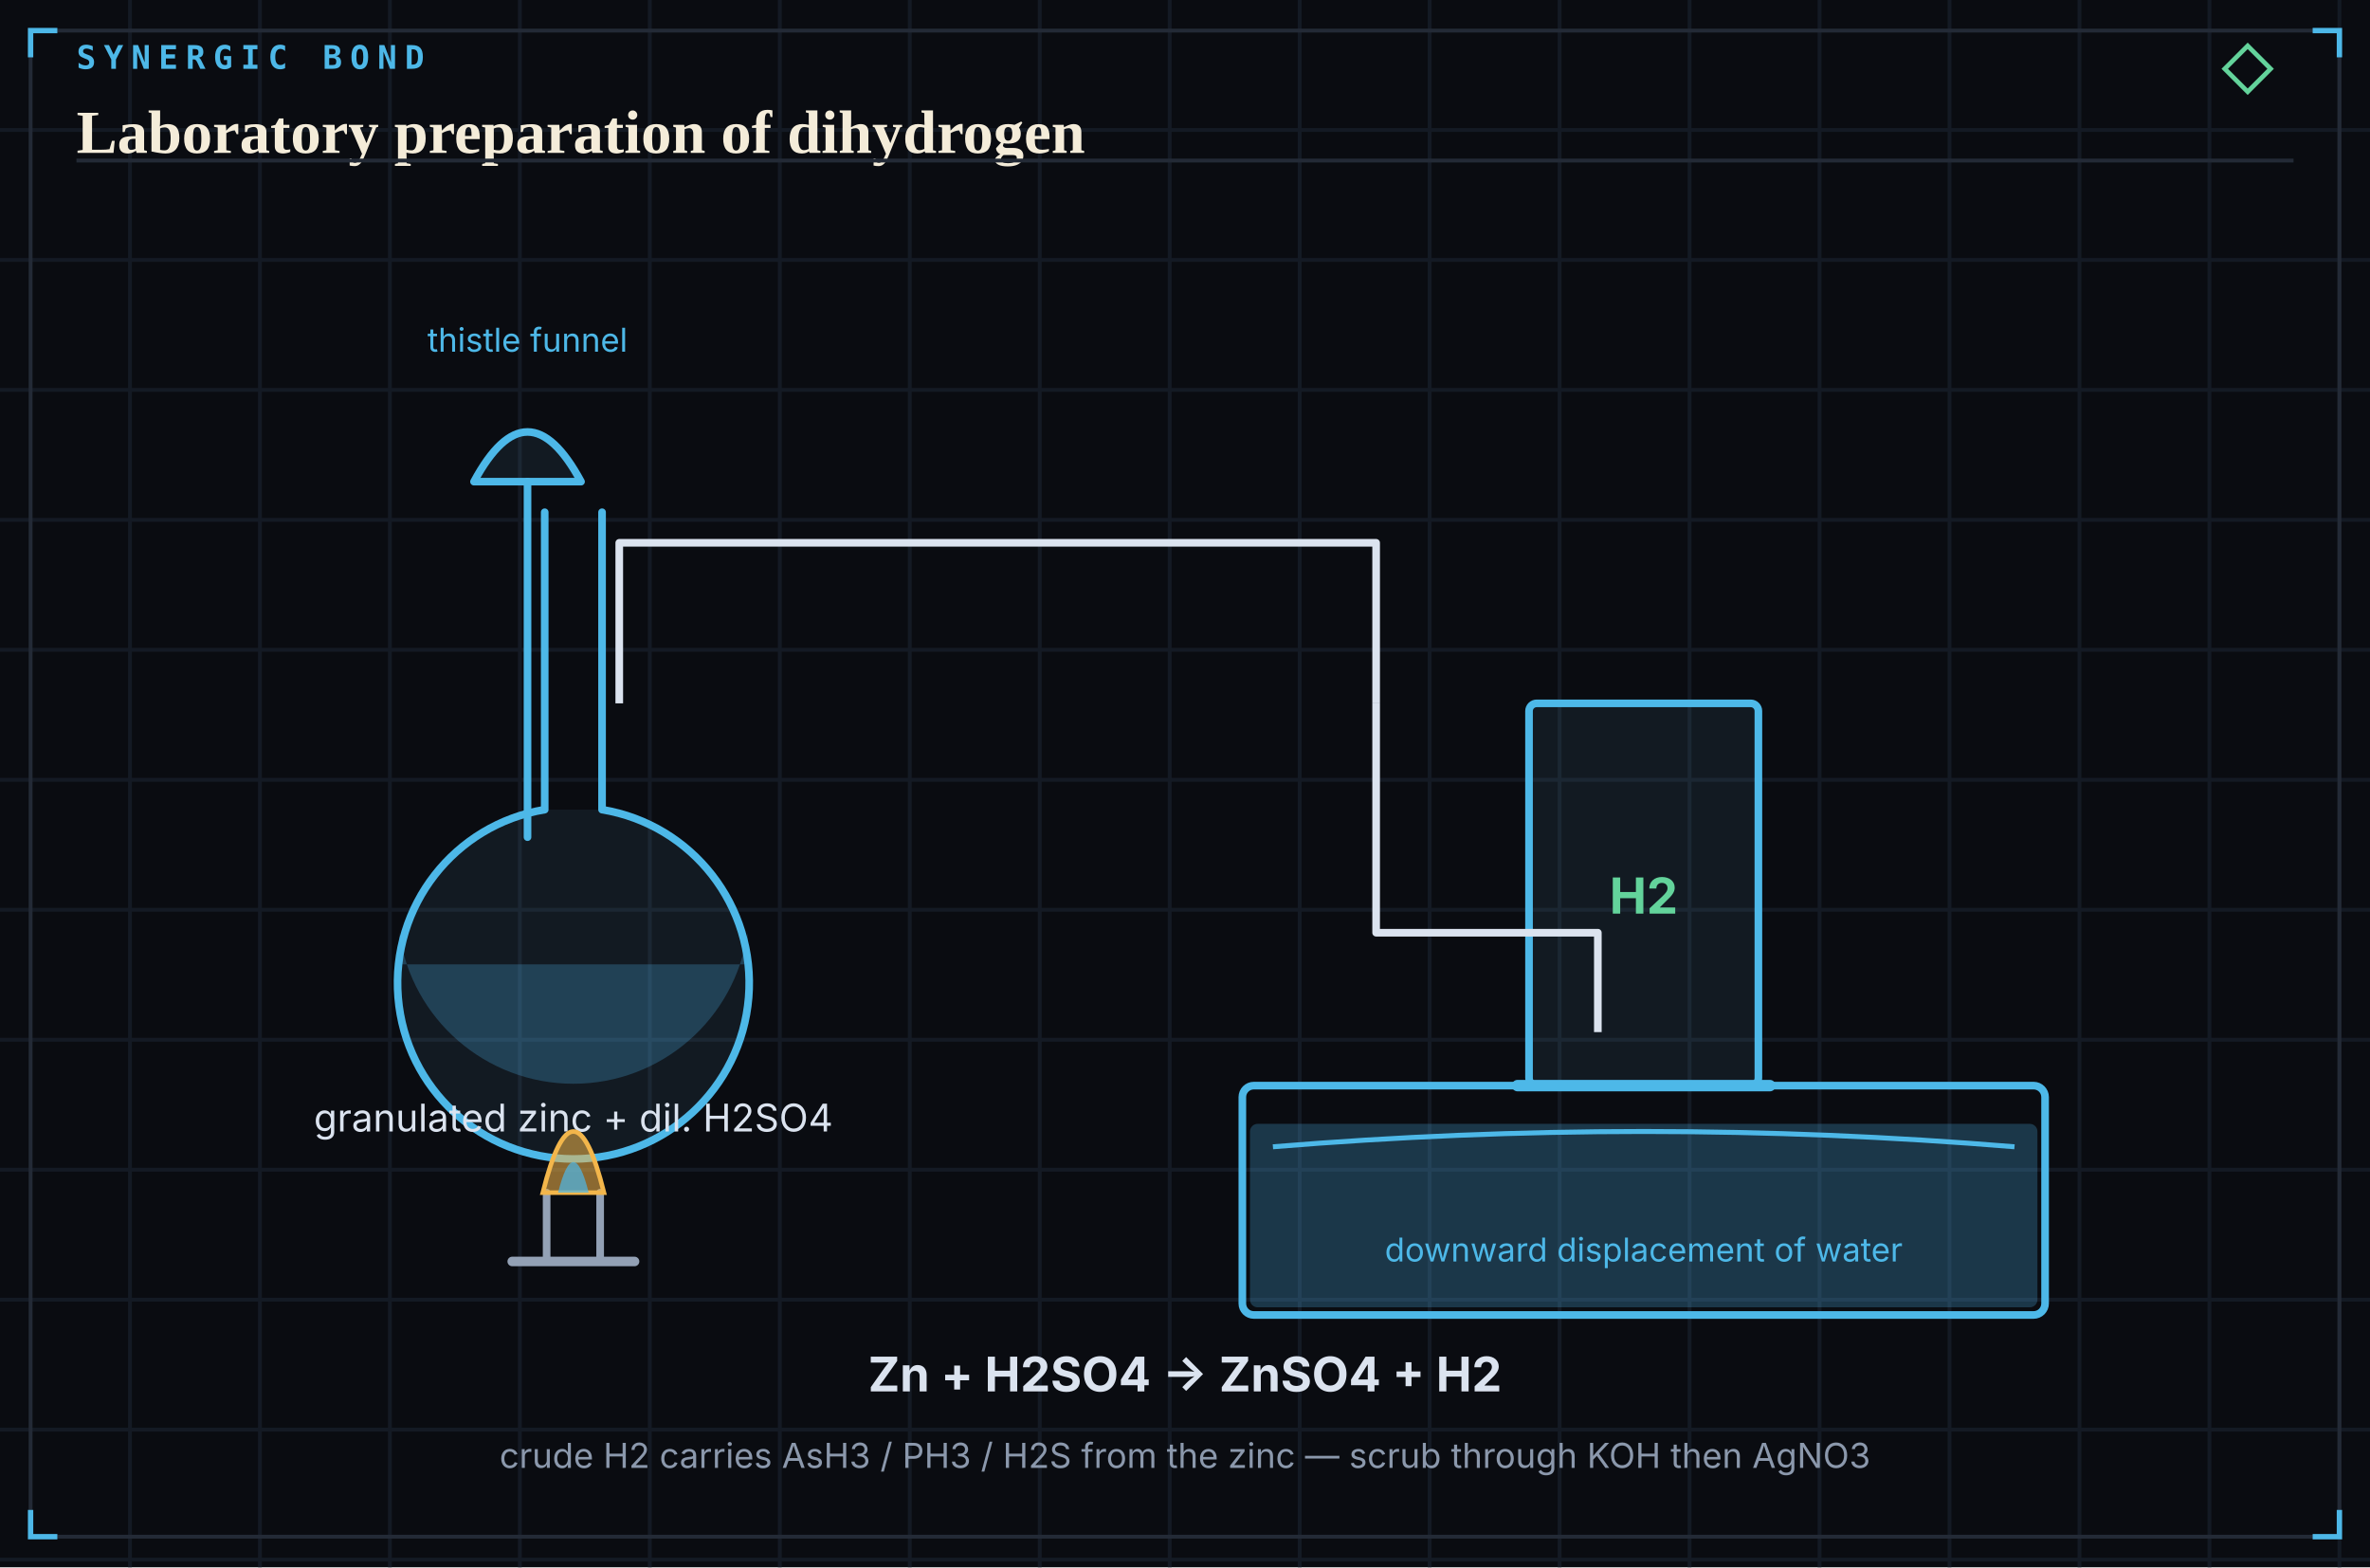
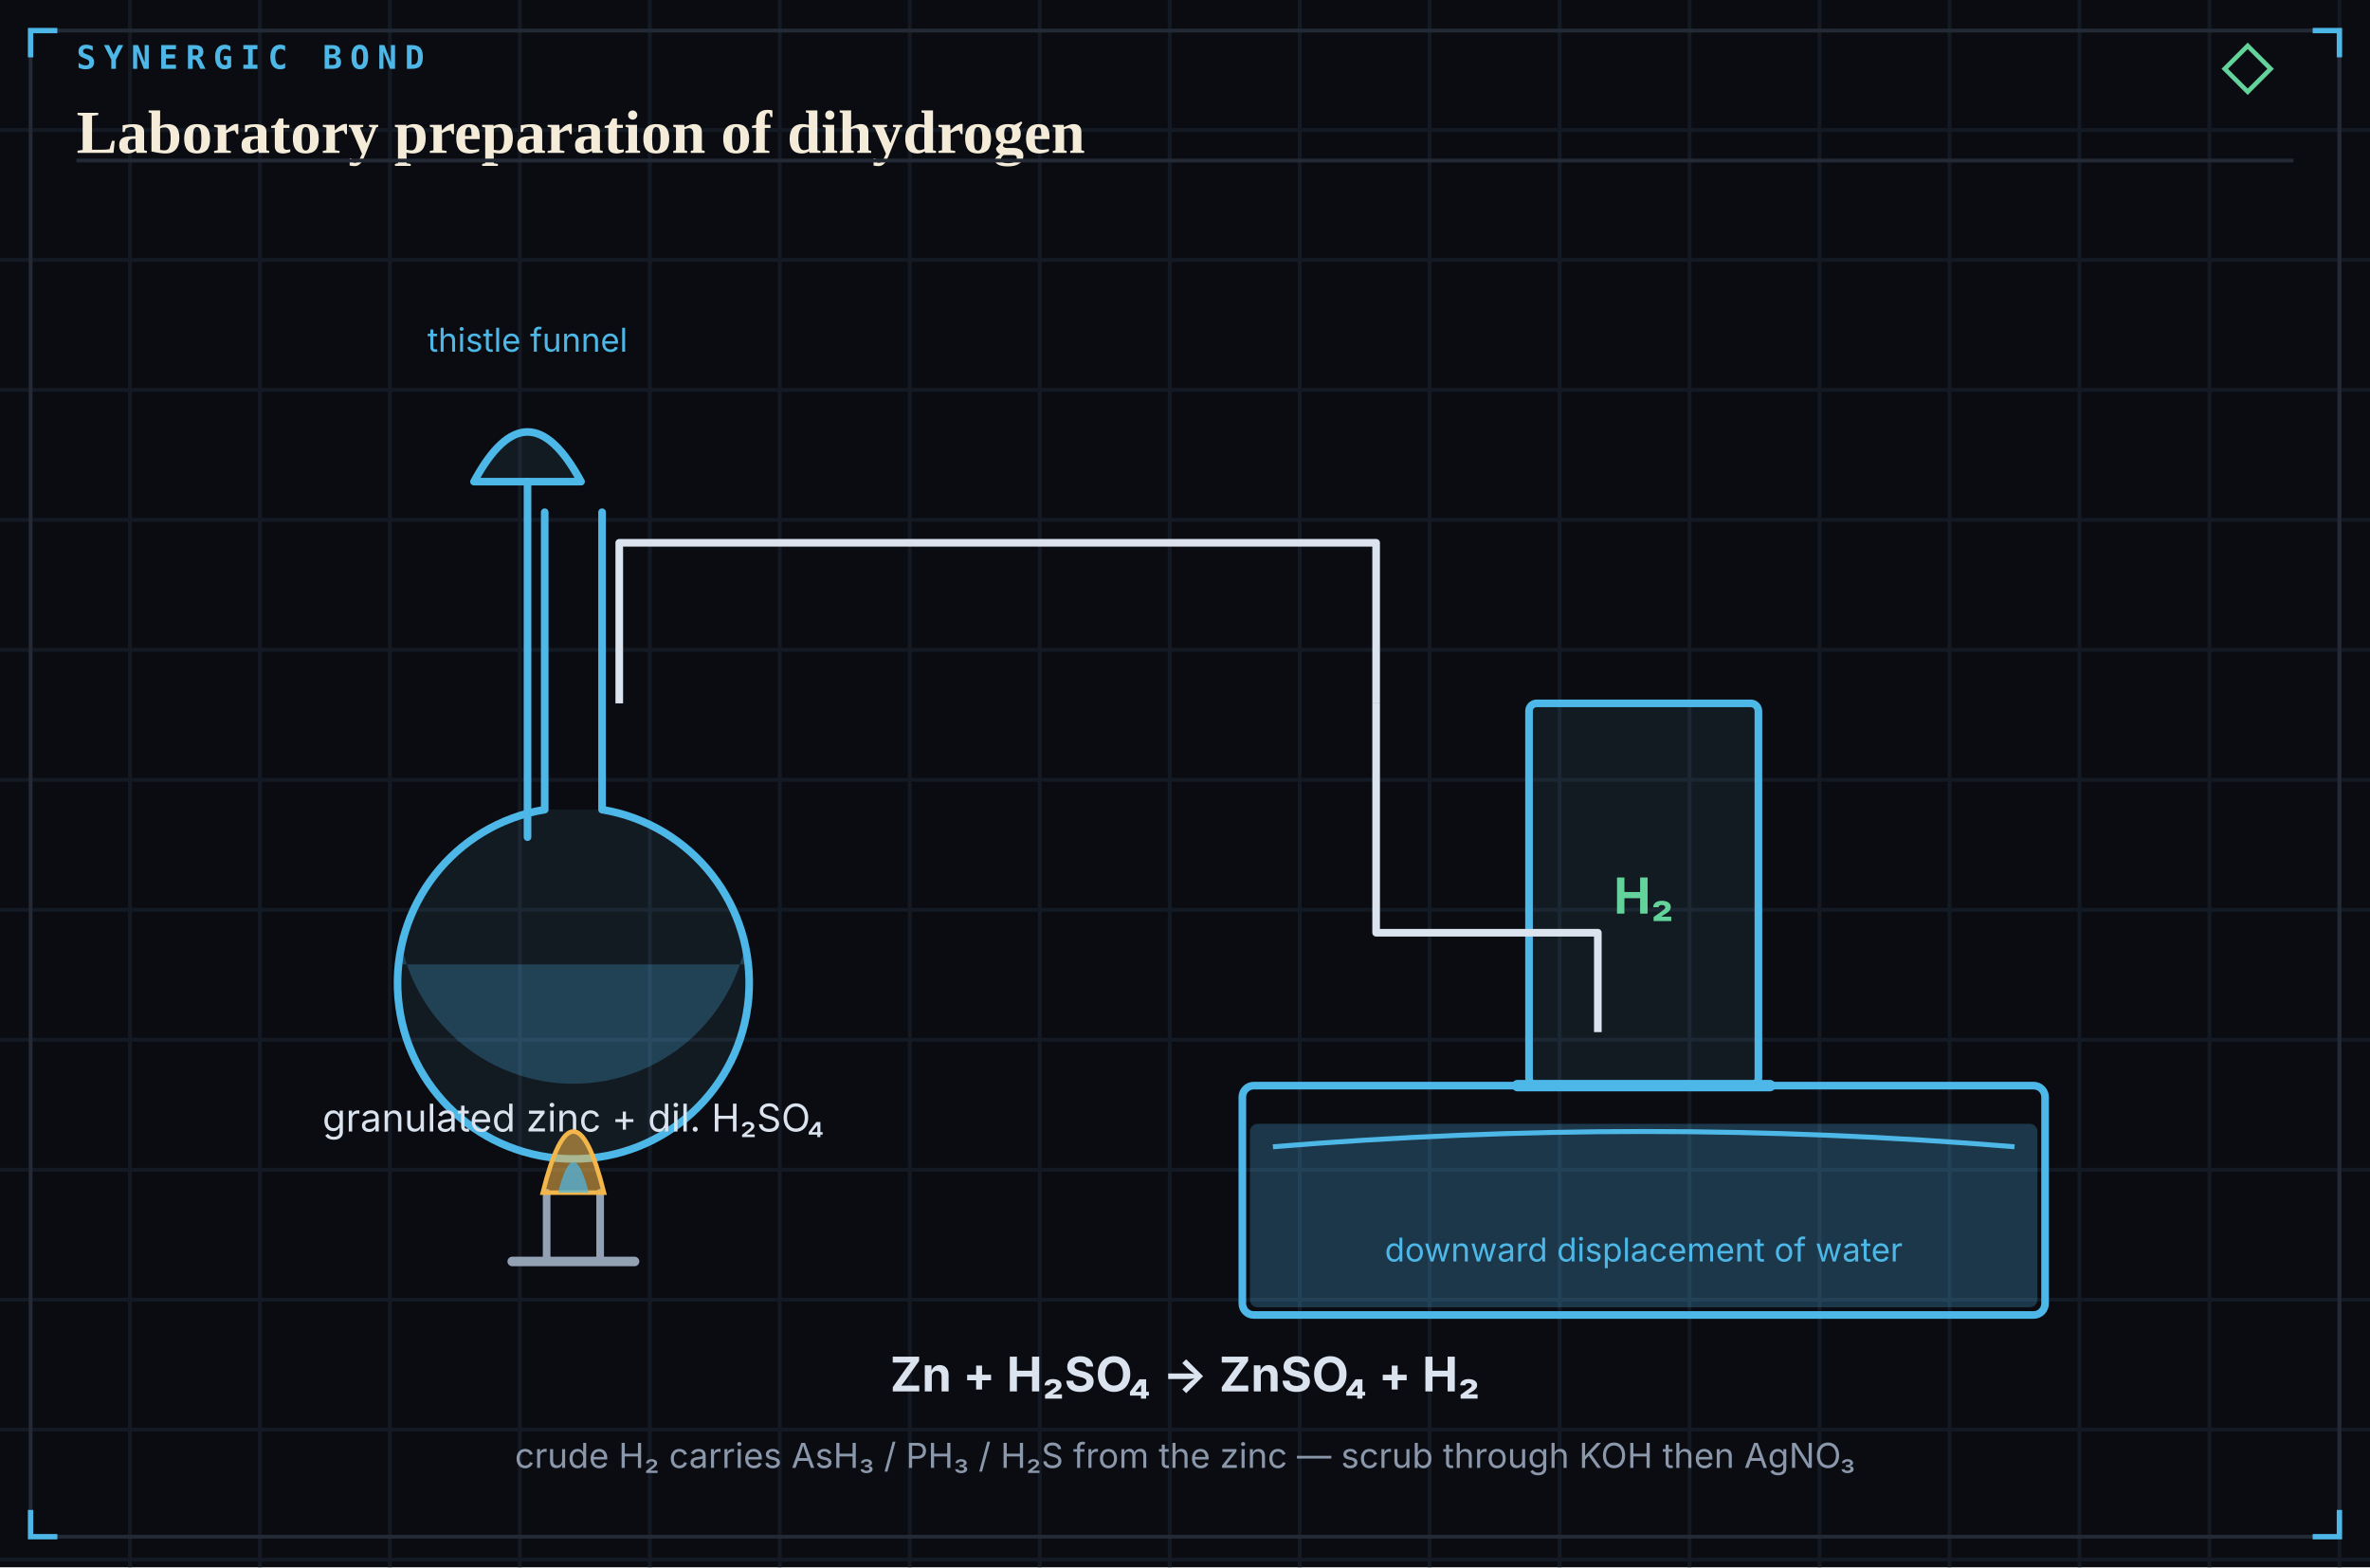
<svg xmlns="http://www.w3.org/2000/svg" width="620" height="410" viewBox="0 0 620 410" font-family="'Inter','Helvetica Neue',Arial,'DejaVu Sans',sans-serif">
  <rect width="620" height="410" fill="#0a0c11" />
  <g stroke="#141a24" stroke-width="1">
    <line x1="34" y1="0" x2="34" y2="410" />
    <line x1="68" y1="0" x2="68" y2="410" />
    <line x1="102" y1="0" x2="102" y2="410" />
    <line x1="136" y1="0" x2="136" y2="410" />
    <line x1="170" y1="0" x2="170" y2="410" />
    <line x1="204" y1="0" x2="204" y2="410" />
    <line x1="238" y1="0" x2="238" y2="410" />
    <line x1="272" y1="0" x2="272" y2="410" />
    <line x1="306" y1="0" x2="306" y2="410" />
    <line x1="340" y1="0" x2="340" y2="410" />
    <line x1="374" y1="0" x2="374" y2="410" />
    <line x1="408" y1="0" x2="408" y2="410" />
    <line x1="442" y1="0" x2="442" y2="410" />
    <line x1="476" y1="0" x2="476" y2="410" />
    <line x1="510" y1="0" x2="510" y2="410" />
    <line x1="544" y1="0" x2="544" y2="410" />
    <line x1="578" y1="0" x2="578" y2="410" />
    <line x1="612" y1="0" x2="612" y2="410" />
    <line x1="0" y1="34" x2="620" y2="34" />
    <line x1="0" y1="68" x2="620" y2="68" />
    <line x1="0" y1="102" x2="620" y2="102" />
    <line x1="0" y1="136" x2="620" y2="136" />
    <line x1="0" y1="170" x2="620" y2="170" />
    <line x1="0" y1="204" x2="620" y2="204" />
    <line x1="0" y1="238" x2="620" y2="238" />
    <line x1="0" y1="272" x2="620" y2="272" />
    <line x1="0" y1="306" x2="620" y2="306" />
    <line x1="0" y1="340" x2="620" y2="340" />
    <line x1="0" y1="374" x2="620" y2="374" />
    <line x1="0" y1="408" x2="620" y2="408" />
  </g>
  <rect x="8" y="8" width="604" height="394" fill="none" stroke="#232a36" stroke-width="1" />
  <path d="M 8 15 L 8 8 L 15 8" stroke="#4db8e8" stroke-width="1.4" fill="none" />
  <path d="M 612 15 L 612 8 L 605 8" stroke="#4db8e8" stroke-width="1.4" fill="none" />
  <path d="M 8 395 L 8 402 L 15 402" stroke="#4db8e8" stroke-width="1.4" fill="none" />
  <path d="M 612 395 L 612 402 L 605 402" stroke="#4db8e8" stroke-width="1.4" fill="none" />
  <text x="20" y="18" font-size="8.5" font-weight="bold" fill="#4db8e8" text-anchor="start" font-family="'SF Mono','DejaVu Sans Mono',ui-monospace,Menlo,monospace" letter-spacing="0.24em">SYNERGIC BOND</text>
  <path d="M 588 12 l 6 6 l -6 6 l -6 -6 z" fill="none" stroke="#63d39b" stroke-width="1.2" />
  <text x="20" y="40" font-size="16" font-weight="bold" fill="#f4ecd9" text-anchor="start" font-family="'Georgia','Times New Roman',serif">Laboratory preparation of dihydrogen</text>
  <line x1="20" y1="42" x2="600" y2="42" stroke="#232a36" stroke-width="1" />
  <g transform="translate(0,34)">
    <path d="M 142.5 177.8 A 46 46 0 1 0 157.5 177.8" fill="rgba(120,190,235,0.08)" stroke="#4db8e8" stroke-width="2" stroke-linejoin="round" />
    <line x1="142.5" y1="177.8" x2="142.5" y2="100.0" stroke="#4db8e8" stroke-width="2" stroke-linecap="round" />
    <line x1="157.5" y1="177.8" x2="157.5" y2="100.0" stroke="#4db8e8" stroke-width="2" stroke-linecap="round" />
    <path d="M 104.46 210 A 46 46 0 0 0 195.54 210 L 195.54 218.28 L 104.46 218.28 Z" fill="rgba(80,180,232,0.26)" stroke="none" />
-     <text x="150.0" y="262.0" font-size="10" font-weight="normal" fill="#dbe3ef" text-anchor="middle">granulated zinc  +  dil. H2SO4</text>
+     <text x="150.0" y="262.0" font-size="10" font-weight="normal" fill="#dbe3ef" text-anchor="middle">granulated zinc  +  dil. H₂SO₄</text>
    <line x1="134.0" y1="296.0" x2="166.0" y2="296.0" stroke="#93a1b5" stroke-width="2.5" stroke-linecap="round" />
    <line x1="143.0" y1="278.0" x2="143.0" y2="296.0" stroke="#93a1b5" stroke-width="2" stroke-linecap="round" />
    <line x1="157.0" y1="278.0" x2="157.0" y2="296.0" stroke="#93a1b5" stroke-width="2" stroke-linecap="round" />
    <path d="M 142 278 Q 150 246 158 278 Z" fill="#f3b64b" fill-opacity="0.55" stroke="#f3b64b" stroke-width="1.2" />
    <path d="M 146 278 Q 150 262 154 278 Z" fill="#4db8e8" fill-opacity="0.7" stroke="none" />
    <line x1="138.0" y1="185.0" x2="138.0" y2="92.0" stroke="#4db8e8" stroke-width="2" stroke-linecap="round" />
    <path d="M 124 92 Q 138 66 152 92 Z" fill="rgba(120,190,235,0.08)" stroke="#4db8e8" stroke-width="2" stroke-linejoin="round" />
    <text x="138.0" y="58.0" font-size="8.6" font-weight="normal" fill="#4db8e8" text-anchor="middle">thistle funnel</text>
    <path d="M 162.0 150.0 L 162.0 108.0 L 360.0 108.0 L 360.0 150.0" fill="none" stroke="#dbe3ef" stroke-width="2" stroke-linejoin="round" />
    <rect x="325.0" y="250" width="210" height="60" rx="3" fill="none" stroke="#4db8e8" stroke-width="2" />
    <rect x="327.0" y="260" width="206" height="48" rx="2" fill="rgba(80,180,232,0.26)" stroke="none" />
    <path d="M 333.0 266 Q 430 258 527.0 266" fill="none" stroke="#4db8e8" stroke-width="1.3" stroke-linejoin="round" />
    <rect x="400.0" y="150" width="60" height="100" rx="2" fill="rgba(120,190,235,0.08)" stroke="#4db8e8" stroke-width="2" />
    <line x1="397.0" y1="250.0" x2="463.0" y2="250.0" stroke="#4db8e8" stroke-width="3" stroke-linecap="round" />
-     <text x="430.0" y="205.0" font-size="13" font-weight="bold" fill="#63d39b" text-anchor="middle">H2</text>
+     <text x="430.0" y="205.0" font-size="13" font-weight="bold" fill="#63d39b" text-anchor="middle">H₂</text>
    <path d="M 360.0 150.0 L 360.0 210.0 L 418.0 210.0 L 418.0 236.0" fill="none" stroke="#dbe3ef" stroke-width="2" stroke-linejoin="round" />
    <text x="430.0" y="296.0" font-size="8.6" font-weight="normal" fill="#4db8e8" text-anchor="middle">downward displacement of water</text>
-     <text x="310.0" y="330.0" font-size="12.5" font-weight="bold" fill="#dbe3ef" text-anchor="middle">Zn  +  H2SO4  →  ZnSO4  +  H2</text>
-     <text x="310.0" y="350.0" font-size="9" font-weight="normal" fill="#8b98ac" text-anchor="middle">crude H2 carries AsH3 / PH3 / H2S from the zinc — scrub through KOH then AgNO3</text>
+     <text x="310.0" y="330.0" font-size="12.5" font-weight="bold" fill="#dbe3ef" text-anchor="middle">Zn  +  H₂SO₄  →  ZnSO₄  +  H₂</text>
+     <text x="310.0" y="350.0" font-size="9" font-weight="normal" fill="#8b98ac" text-anchor="middle">crude H₂ carries AsH₃ / PH₃ / H₂S from the zinc — scrub through KOH then AgNO₃</text>
  </g>
</svg>
